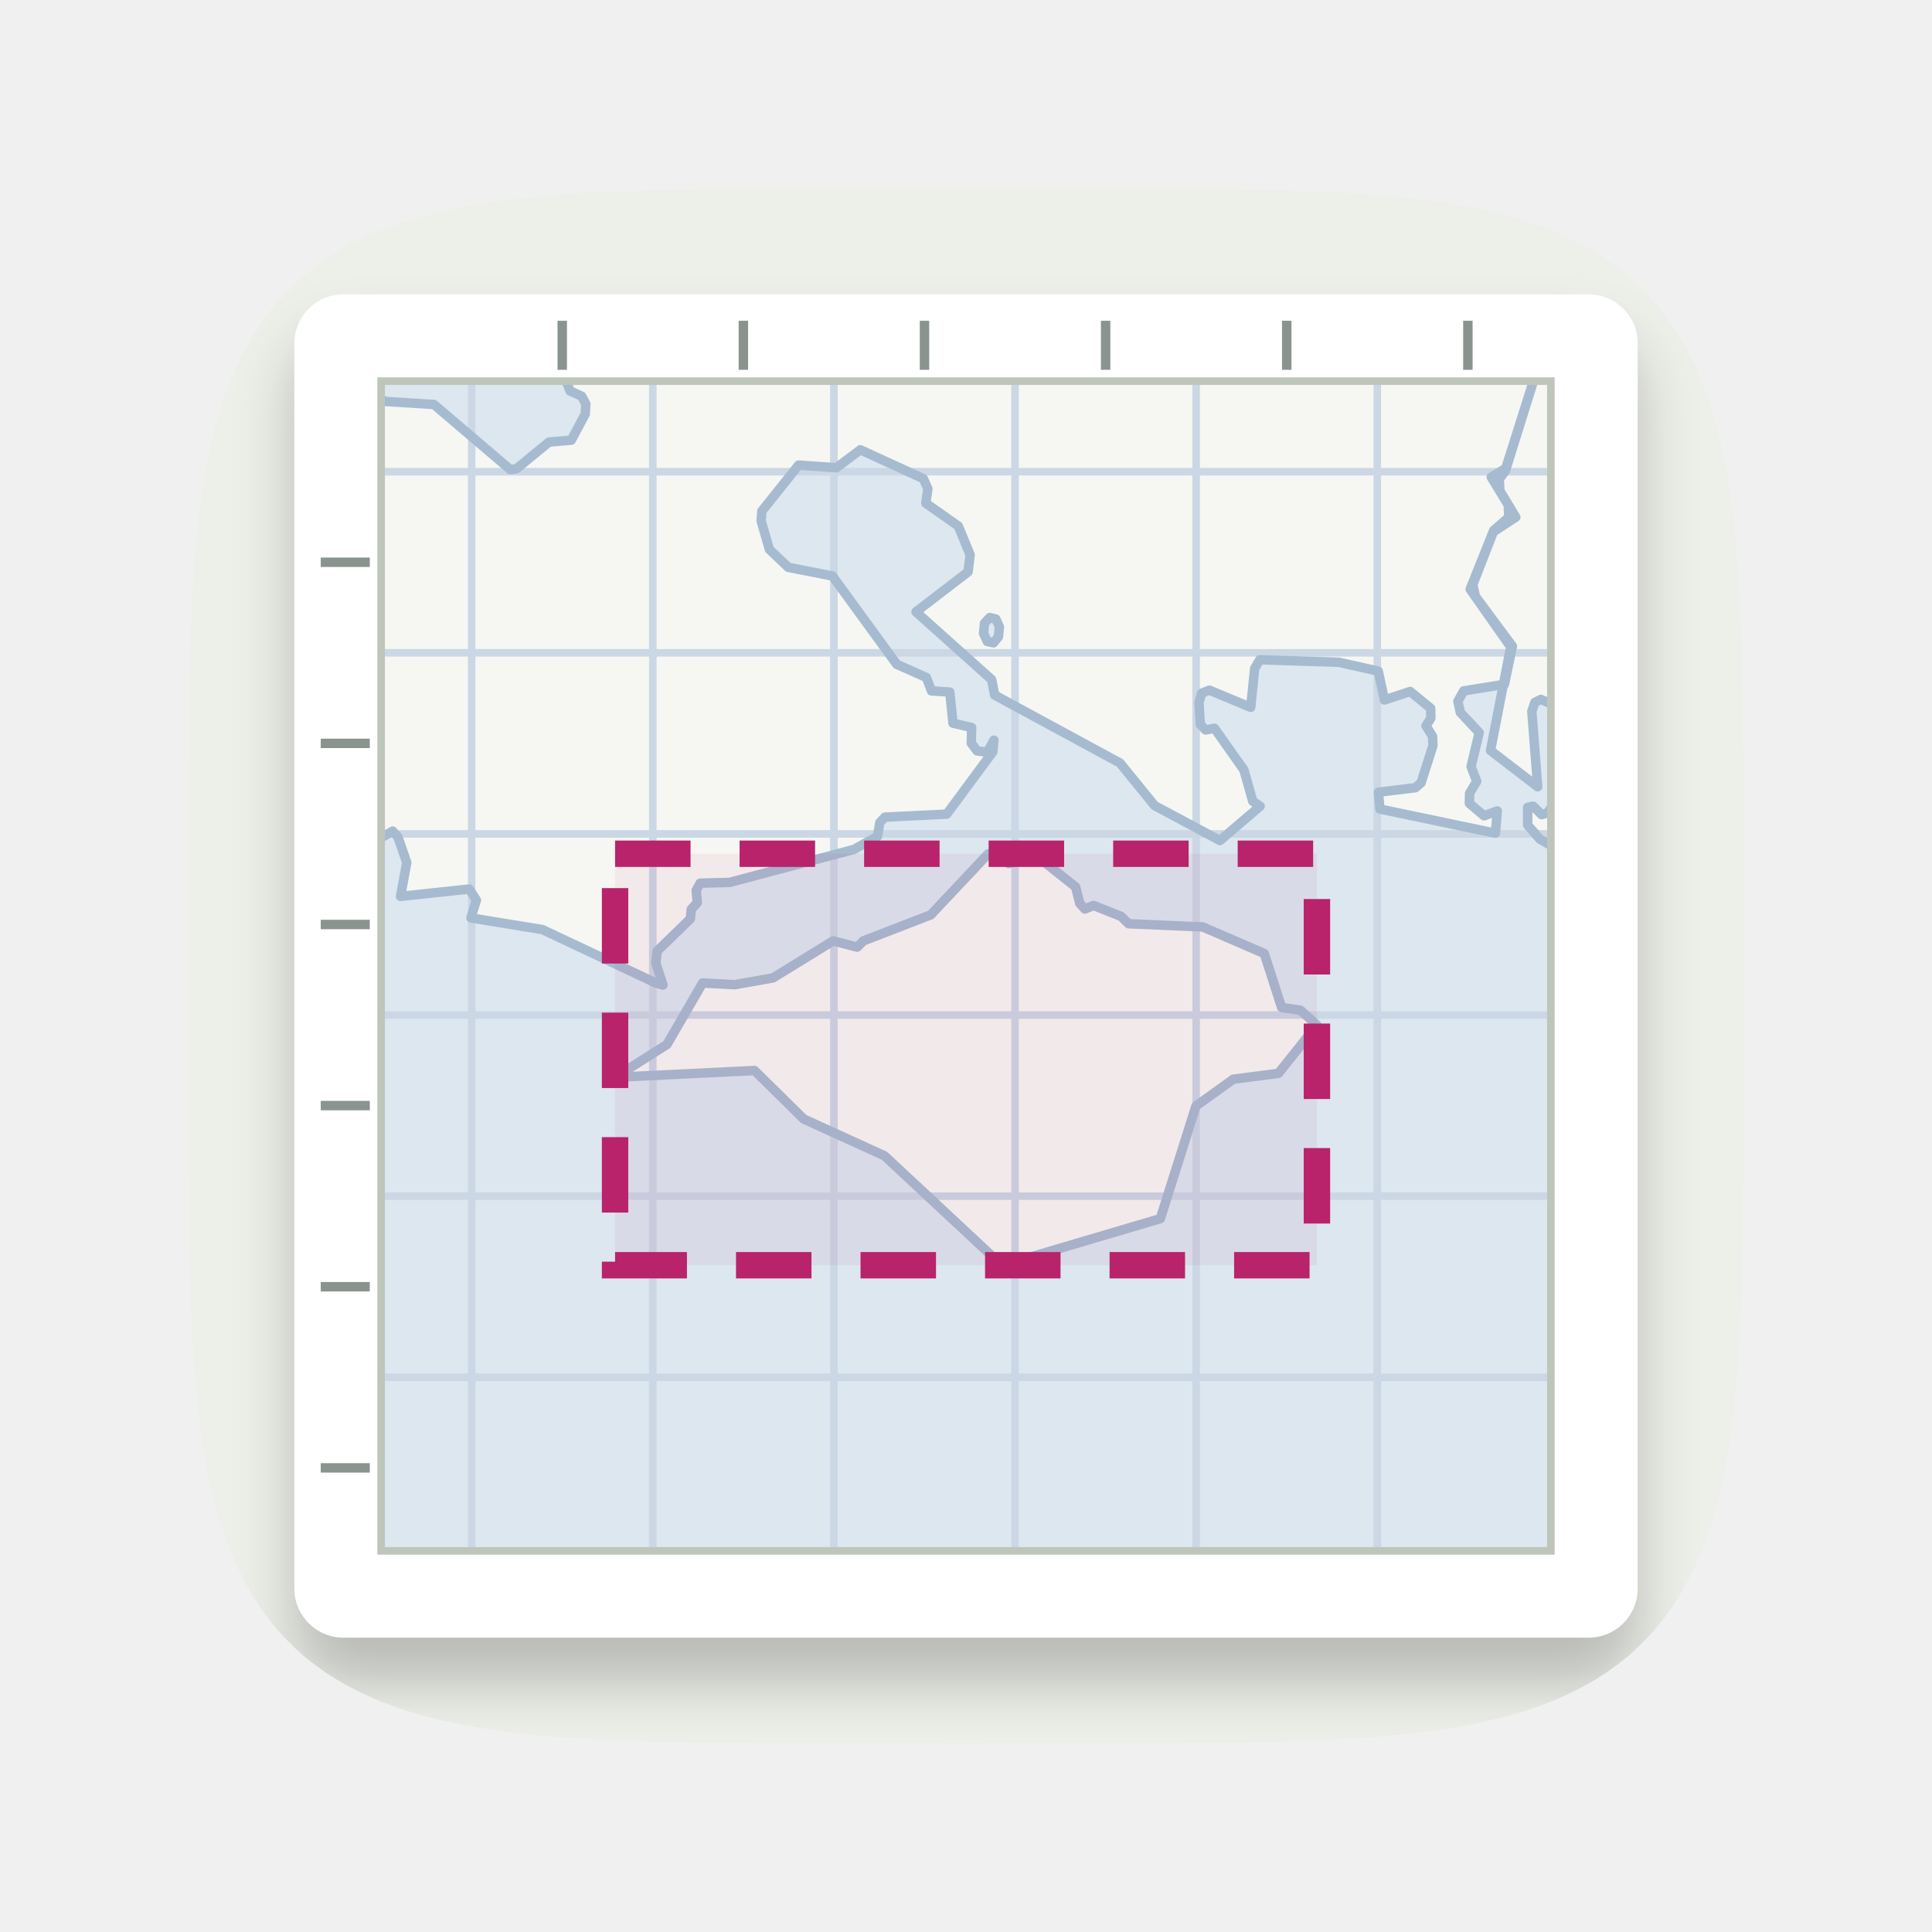
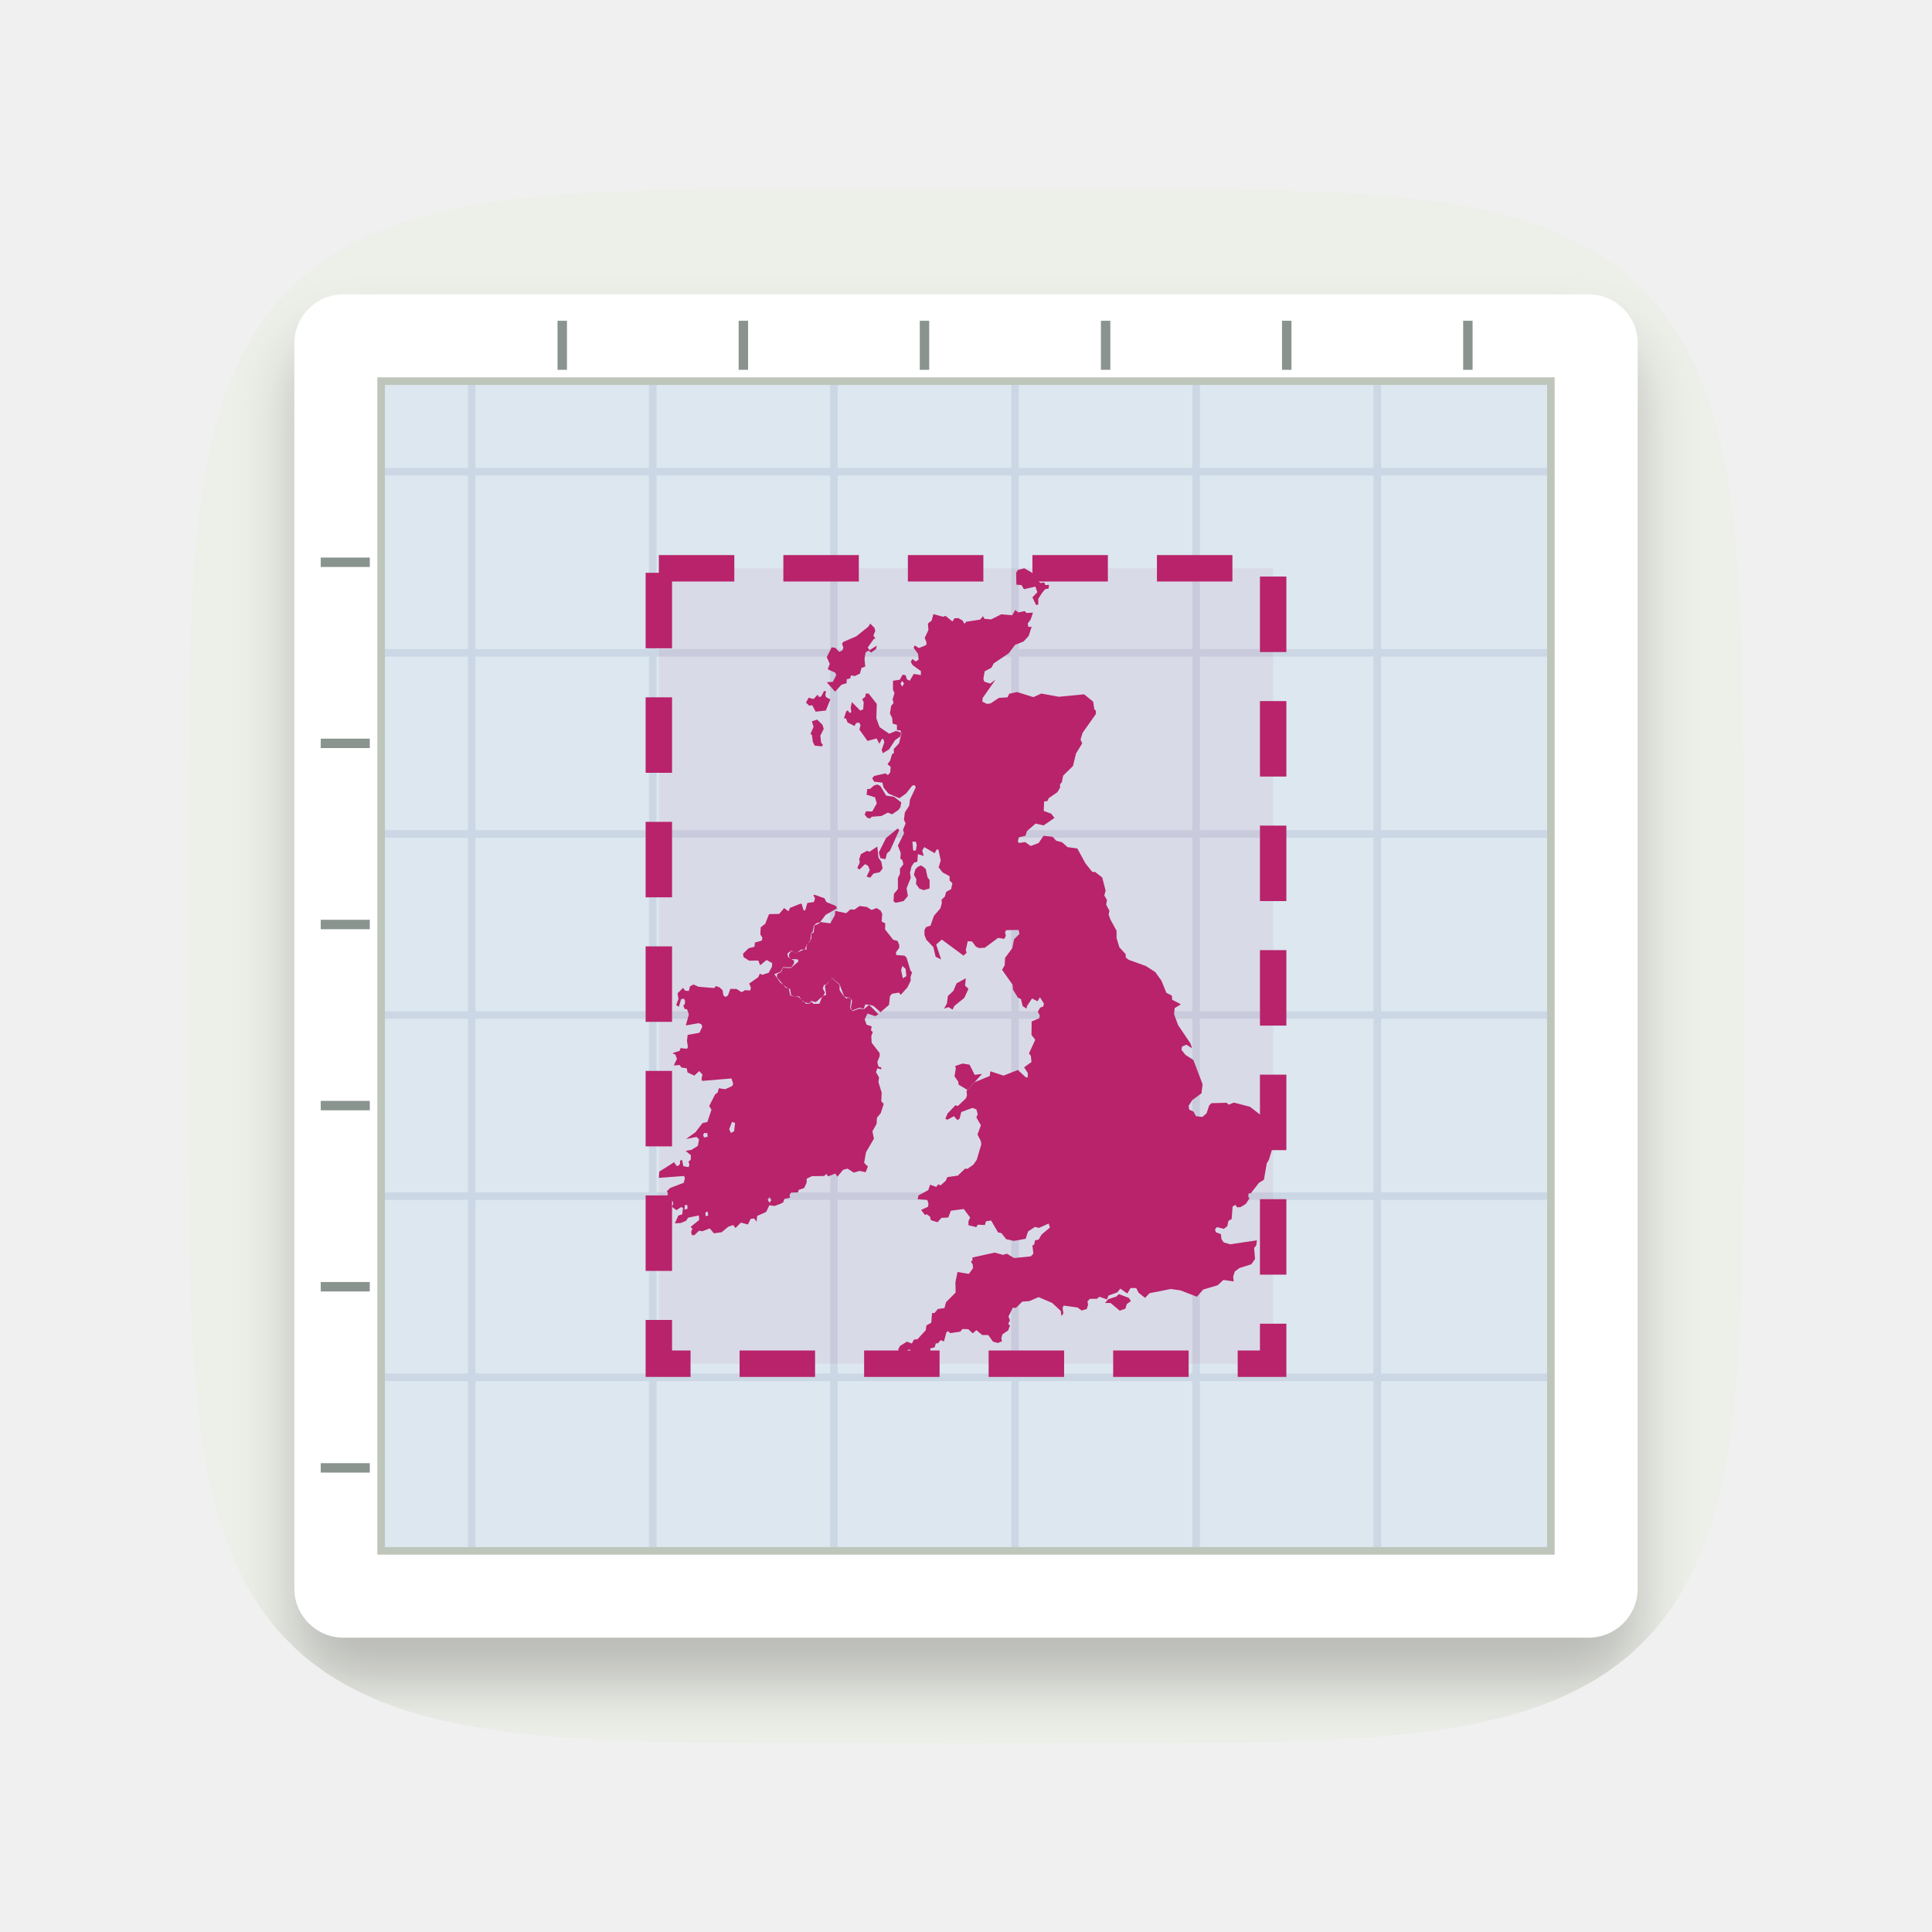
<svg xmlns="http://www.w3.org/2000/svg" xmlns:xlink="http://www.w3.org/1999/xlink" viewBox="0 0 1024 1024" width="1024" height="1024">
  <defs>
    <path id="squircle" d="M 924.0 512.0 L 923.9 619.7 L 923.6 654.0 L 923.1 679.0 L 922.4 699.2 L 921.5 716.5 L 920.4 731.8 L 919.1 745.5 L 917.5 758.1 L 915.8 769.6 L 913.9 780.2 L 911.7 790.2 L 909.4 799.5 L 906.8 808.2 L 904.0 816.5 L 901.0 824.2 L 897.7 831.6 L 894.2 838.5 L 890.5 845.1 L 886.6 851.3 L 882.3 857.2 L 877.9 862.8 L 873.1 868.1 L 868.1 873.1 L 862.8 877.9 L 857.2 882.3 L 851.3 886.6 L 845.1 890.5 L 838.5 894.2 L 831.6 897.7 L 824.2 901.0 L 816.5 904.0 L 808.2 906.8 L 799.5 909.4 L 790.2 911.7 L 780.2 913.9 L 769.6 915.8 L 758.1 917.5 L 745.5 919.1 L 731.8 920.4 L 716.5 921.5 L 699.2 922.4 L 679.0 923.1 L 654.0 923.6 L 619.7 923.9 L 512.0 924.0 L 404.3 923.9 L 370.0 923.6 L 345.0 923.1 L 324.8 922.4 L 307.5 921.5 L 292.2 920.4 L 278.5 919.1 L 265.9 917.5 L 254.4 915.8 L 243.8 913.9 L 233.8 911.7 L 224.5 909.4 L 215.8 906.8 L 207.5 904.0 L 199.8 901.0 L 192.4 897.7 L 185.5 894.2 L 178.9 890.5 L 172.7 886.6 L 166.8 882.3 L 161.2 877.9 L 155.9 873.1 L 150.9 868.1 L 146.1 862.8 L 141.7 857.2 L 137.4 851.3 L 133.5 845.1 L 129.8 838.5 L 126.3 831.6 L 123.0 824.2 L 120.0 816.5 L 117.2 808.2 L 114.6 799.5 L 112.3 790.2 L 110.1 780.2 L 108.2 769.6 L 106.5 758.1 L 104.9 745.5 L 103.6 731.8 L 102.5 716.5 L 101.6 699.2 L 100.9 679.0 L 100.4 654.0 L 100.1 619.7 L 100.0 512.0 L 100.1 404.3 L 100.4 370.0 L 100.9 345.0 L 101.6 324.8 L 102.5 307.5 L 103.6 292.2 L 104.9 278.5 L 106.5 265.9 L 108.2 254.4 L 110.1 243.8 L 112.3 233.8 L 114.6 224.5 L 117.2 215.8 L 120.0 207.5 L 123.0 199.8 L 126.3 192.4 L 129.8 185.5 L 133.5 178.9 L 137.4 172.7 L 141.7 166.8 L 146.1 161.2 L 150.9 155.9 L 155.9 150.9 L 161.2 146.1 L 166.8 141.7 L 172.7 137.4 L 178.9 133.5 L 185.5 129.8 L 192.4 126.3 L 199.8 123.0 L 207.5 120.0 L 215.8 117.2 L 224.5 114.6 L 233.8 112.3 L 243.8 110.1 L 254.4 108.2 L 265.9 106.5 L 278.5 104.9 L 292.2 103.6 L 307.5 102.5 L 324.8 101.6 L 345.0 100.9 L 370.0 100.4 L 404.3 100.1 L 512.0 100.0 L 619.7 100.1 L 654.0 100.4 L 679.0 100.9 L 699.2 101.6 L 716.5 102.5 L 731.8 103.6 L 745.5 104.9 L 758.1 106.5 L 769.6 108.2 L 780.2 110.1 L 790.2 112.3 L 799.5 114.6 L 808.2 117.2 L 816.5 120.0 L 824.2 123.0 L 831.6 126.3 L 838.5 129.8 L 845.1 133.5 L 851.3 137.4 L 857.2 141.7 L 862.8 146.1 L 868.1 150.9 L 873.1 155.9 L 877.9 161.2 L 882.3 166.8 L 886.6 172.7 L 890.5 178.9 L 894.2 185.5 L 897.7 192.4 L 901.0 199.8 L 904.0 207.5 L 906.8 215.8 L 909.4 224.5 L 911.7 233.8 L 913.9 243.8 L 915.8 254.4 L 917.5 265.9 L 919.1 278.5 L 920.4 292.2 L 921.5 307.5 L 922.4 324.8 L 923.1 345.0 L 923.6 370.0 L 923.9 404.3 Z" />
    <clipPath id="tile">
      <use xlink:href="#squircle" />
    </clipPath>
    <filter id="soft" x="-20%" y="-20%" width="140%" height="140%">
      <feGaussianBlur stdDeviation="16" />
    </filter>
    <clipPath id="map">
      <rect x="202" y="202" width="620" height="620" />
    </clipPath>
  </defs>
  <g clip-path="url(#tile)">
    <rect width="1024" height="1024" fill="#EDEFE9" />
    <rect x="156" y="180" width="712" height="712" rx="26" fill="#000" opacity="0.22" filter="url(#soft)" />
    <rect x="156" y="156" width="712" height="712" rx="26" fill="#FFFFFF" />
    <path d="M298 170V196M394 170V196M490 170V196M586 170V196M682 170V196M778 170V196M170 298H196M170 394H196M170 490H196M170 586H196M170 682H196M170 778H196" stroke="#8A948E" stroke-width="5" fill="none" />
    <g clip-path="url(#map)">
      <rect x="202" y="202" width="620" height="620" fill="#DCE7F0" />
-       <path d="M-664.8 397.6L-642.4 368.8L-611.1 357.9L-570.4 359.8L-556.9 343.3L-542.7 354.6L-518.0 339.3L-490.7 342.1L-487.8 339.4L-486.7 334.3L-448.2 316.3L-416.4 321.4L-412.8 314.5L-412.8 309.5L-421.8 292.7L-409.2 272.4L-409.7 267.3L-416.1 255.5L-404.1 244.9L-406.9 214.8L-401.5 209.2L-393.7 212.6L-386.2 203.1L-374.7 210.1L-371.2 209.8L-365.7 202.9L-366.6 188.5L-351.4 197.0L-334.1 194.9L-325.4 218.8L-301.8 243.8L-299.1 243.2L-293.0 235.2L-294.2 224.4L-280.5 220.5L-269.8 232.1L-226.3 214.2L-223.9 207.4L-226.5 200.7L-229.8 198.3L-243.7 198.4L-246.9 182.3L-212.3 142.9L-212.1 136.5L-224.3 109.7L-206.9 97.3L-166.3 109.6L-146.5 107.1L-111.3 145.1L-95.9 186.9L-58.4 212.7L-58.4 231.9L-45.7 249.5L-21.3 243.3L1.6 219.6L31.4 215.5L38.6 205.3L59.0 199.5L61.4 213.5L85.0 231.8L118.3 280.3L121.6 280.1L141.9 265.6L164.4 270.7L160.1 297.1L137.3 314.2L134.2 340.2L136.2 344.5L150.0 352.0L166.9 343.4L170.6 366.1L178.8 374.0L169.9 381.2L164.3 402.3L164.3 407.3L169.2 419.9L147.7 415.3L138.5 404.8L126.2 408.9L119.2 456.9L104.8 439.1L89.4 445.6L84.9 435.3L76.4 438.0L73.0 423.1L70.5 419.9L58.2 427.5L30.4 426.6L21.2 437.5L18.2 486.9L8.1 495.8L-1.0 497.7L-3.1 512.9L-10.7 512.4L-13.4 515.1L-13.2 524.6L-9.9 528.1L9.1 520.6L14.6 528.2L10.4 528.1L7.6 532.4L11.0 546.6L13.8 549.2L19.7 548.8L21.3 557.0L24.4 558.7L28.1 556.7L32.3 563.5L35.4 563.5L43.5 555.3L44.8 562.3L48.9 563.9L59.0 553.8L64.1 551.6L70.2 560.6L65.9 587.8L68.4 591.2L82.8 594.9L59.9 622.8L61.0 632.0L68.3 634.3L63.0 649.1L9.0 655.4L-11.7 669.5L-19.6 650.0L-54.6 643.8L-68.7 629.3L-77.3 633.1L-86.4 625.3L-107.2 625.8L-115.2 617.2L-148.7 624.1L-256.3 601.2L-276.7 602.0L-288.7 611.5L-295.4 623.7L-294.3 629.7L-290.3 631.8L-291.9 636.1L-291.2 641.1L-283.8 647.0L-296.9 642.7L-309.2 660.7L-308.4 666.8L-302.9 675.7L-276.3 678.1L-273.4 707.7L-301.2 741.6L-297.0 691.2L-298.3 685.3L-355.1 628.9L-431.2 570.2L-544.3 508.4L-628.8 490.8L-655.1 508.3L-658.9 496.7L-648.5 472.9L-647.7 467.8L-659.8 452.1L-615.9 424.3L-613.2 416.8L-617.5 409.4L-664.8 397.6ZM-22.0 538.0L-18.0 539.5L-13.5 532.9L-13.0 527.9L-15.5 523.1L-19.9 522.6L-22.8 525.6L-22.0 538.0ZM56.0 544.8L36.6 537.7L53.0 535.0L59.4 538.2L56.0 544.8ZM59.1 199.5L62.1 204.5L65.5 205.7L79.9 190.6L109.5 188.3L118.4 180.8L118.9 192.4L123.7 196.4L133.6 182.6L146.3 177.2L161.2 202.5L171.9 197.7L204.4 212.8L230.0 214.4L270.5 248.9L273.8 248.4L291.0 234.3L302.8 233.3L310.2 219.4L310.5 214.1L308.3 210.0L302.1 207.2L295.4 189.0L316.2 177.3L317.7 172.5L316.9 164.1L313.9 159.7L292.9 150.6L291.1 141.8L296.0 100.6L289.4 83.1L295.4 56.7L292.4 52.4L270.9 43.2L276.6 9.7L264.1 -15.1L265.8 -25.0L264.8 -30.0L248.4 -44.1L251.5 -56.1L291.5 -59.8L310.9 -99.5L332.3 -102.8L355.3 -91.2L361.5 -94.3L364.1 -102.7L362.4 -107.3L359.1 -108.7L357.6 -131.9L370.5 -138.0L373.7 -146.6L364.1 -171.7L368.5 -197.0L389.5 -186.8L432.0 -193.8L434.5 -197.0L434.9 -202.2L428.6 -215.7L440.2 -218.4L452.4 -236.1L497.0 -229.6L567.4 -235.2L620.7 -218.6L648.4 -218.3L663.2 -222.1L665.2 -226.4L665.5 -237.6L686.2 -248.6L713.2 -219.6L758.4 -224.7L762.5 -222.0L803.6 -228.3L836.1 -213.3L865.9 -213.3L910.2 -189.7L919.6 -174.6L933.0 -163.8L942.4 -130.9L943.7 -103.3L932.0 -74.2L910.0 -87.0L891.6 -84.0L886.8 -86.9L859.5 -52.7L860.3 -46.3L874.4 -18.3L869.8 10.2L870.7 16.5L874.5 18.7L893.9 14.5L914.7 53.9L932.0 60.3L929.3 70.5L925.9 71.6L924.0 75.7L926.3 89.6L907.0 97.6L894.4 115.6L863.2 112.6L860.7 116.2L854.7 136.9L824.0 163.1L825.5 184.8L814.9 195.2L797.9 249.5L794.6 254.0L795.0 260.2L803.4 274.1L791.5 281.9L780.6 309.9L782.0 316.1L801.6 342.5L797.4 362.7L775.8 366.2L772.7 371.7L774.0 377.6L784.0 388.3L779.7 406.3L782.7 414.1L778.9 420.5L778.8 425.8L786.6 432.4L793.6 429.8L792.6 441.6L731.4 428.8L730.6 419.9L750.2 417.5L753.2 414.9L759.5 395.2L759.3 390.3L755.8 384.7L758.4 380.6L758.3 375.4L747.4 366.5L733.8 371.0L730.5 355.7L709.5 351.0L667.7 349.7L665.0 354.3L662.9 374.9L641.0 365.8L636.9 367.4L635.5 372.3L636.2 384.0L639.0 386.9L643.7 386.0L659.3 408.1L664.0 424.7L667.9 427.3L646.6 445.5L612.0 427.0L593.6 404.4L527.2 368.4L525.6 360.2L485.5 324.3L513.1 303.1L514.2 294.1L507.9 278.8L490.7 266.7L491.8 259.1L489.4 253.7L456.0 238.4L443.3 247.9L423.3 246.5L403.8 270.9L403.4 276.0L407.8 291.2L417.8 300.7L441.2 305.3L475.3 352.1L491.0 359.1L493.7 366.2L503.4 366.8L505.1 383.3L515.0 385.6L514.8 393.9L517.9 398.0L523.3 398.7L526.8 392.3L526.2 398.5L501.8 431.5L469.0 433.1L466.3 436.0L465.1 443.3L452.6 450.2L386.7 467.7L371.1 468.1L369.0 472.0L369.6 478.4L366.4 481.9L365.9 487.0L348.3 504.1L347.6 510.5L351.4 522.1L347.6 521.0L287.5 492.7L249.6 486.5L252.5 477.1L248.7 471.2L212.3 475.1L215.6 457.2L210.9 443.6L208.1 440.5L182.5 455.4L163.5 405.5L169.6 380.9L173.7 374.4L170.3 366.5L167.4 348.5L163.2 345.6L150.5 352.4L133.5 343.2L137.1 313.1L159.5 297.1L163.2 278.0L162.4 272.1L141.5 266.0L119.0 282.0L85.0 231.9L60.0 212.6L59.1 199.5ZM521.3 335.7L523.3 340.0L526.6 340.7L529.2 337.5L529.7 332.2L527.8 328.1L524.6 327.3L521.8 330.3L521.3 335.7ZM779.2 312.3L791.7 281.1L799.7 274.2L799.4 267.7L790.4 252.9L798.1 248.2L815.1 194.5L824.6 184.2L822.9 162.9L854.2 137.2L861.9 111.9L893.4 115.4L906.6 97.7L926.3 89.6L966.8 106.4L1015.8 86.7L1035.7 96.9L1053.1 89.4L1078.2 94.0L1081.6 90.7L1083.8 81.5L1105.5 87.1L1115.0 80.4L1166.7 68.4L1187.2 55.4L1253.3 45.8L1283.2 30.9L1285.5 24.0L1312.9 19.3L1316.5 11.2L1342.0 -1.8L1373.5 7.2L1371.6 20.5L1374.9 26.2L1489.1 28.9L1490.3 53.3L1501.4 62.1L1449.0 80.0L1446.1 83.1L1445.6 88.5L1449.4 100.3L1459.8 103.8L1463.6 121.8L1479.2 123.1L1468.4 133.3L1468.2 147.2L1454.9 158.1L1457.5 185.0L1451.6 210.6L1425.0 212.4L1415.2 198.6L1389.6 213.3L1387.6 220.2L1394.3 248.8L1382.7 255.9L1372.0 316.8L1348.2 323.5L1347.2 315.2L1342.5 312.8L1337.6 317.3L1334.0 337.3L1307.3 327.1L1295.9 339.5L1295.2 347.3L1313.6 383.9L1294.3 381.9L1290.3 387.1L1268.6 385.1L1155.3 411.7L1078.5 415.1L963.7 440.9L930.9 459.3L900.7 503.5L874.9 478.8L816.1 444.7L809.7 437.3L809.7 427.9L812.6 427.3L817.1 431.8L820.2 430.9L834.8 409.4L835.4 403.0L826.4 394.4L824.4 374.0L816.7 370.7L813.5 372.3L811.9 377.0L815.0 417.0L790.0 397.8L800.7 342.9L779.2 312.3ZM923.6 468.0L926.4 459.3L925.4 454.1L920.2 447.8L915.1 450.1L913.6 454.7L914.5 459.6L919.4 468.1L923.6 468.0ZM326.0 571.0L353.5 553.6L372.4 521.0L389.5 521.9L409.7 518.3L441.6 498.7L454.3 502.0L457.6 498.7L493.3 484.9L523.8 452.5L534.7 457.7L549.5 453.7L570.1 470.1L572.3 478.8L575.0 481.8L579.6 479.9L594.2 485.7L598.2 489.6L637.5 491.3L670.1 505.4L679.3 534.0L689.2 535.4L698.0 543.3L677.6 568.9L653.7 572.0L633.9 586.2L615.0 645.9L531.1 670.7L468.8 612.6L426.0 593.1L399.9 567.4L326.0 571.0Z" fill="#F6F7F3" fill-rule="evenodd" />
      <path d="M250 202V822M346 202V822M442 202V822M538 202V822M634 202V822M730 202V822M202 250H822M202 346H822M202 442H822M202 538H822M202 634H822M202 730H822" stroke="#CBD7E4" stroke-width="4" fill="none" />
-       <path d="M-664.8 397.6L-642.4 368.8L-611.1 357.9L-570.4 359.8L-556.9 343.3L-542.7 354.6L-518.0 339.3L-490.7 342.1L-487.8 339.4L-486.7 334.3L-448.2 316.3L-416.4 321.4L-412.8 314.5L-412.8 309.5L-421.8 292.7L-409.2 272.4L-409.7 267.3L-416.1 255.5L-404.1 244.9L-406.9 214.8L-401.5 209.2L-393.7 212.6L-386.2 203.1L-374.7 210.1L-371.2 209.8L-365.7 202.9L-366.6 188.5L-351.4 197.0L-334.1 194.9L-325.4 218.8L-301.8 243.8L-299.1 243.2L-293.0 235.2L-294.2 224.4L-280.5 220.5L-269.8 232.1L-226.3 214.2L-223.9 207.4L-226.5 200.7L-229.8 198.3L-243.7 198.4L-246.9 182.3L-212.3 142.9L-212.1 136.5L-224.3 109.7L-206.9 97.3L-166.3 109.6L-146.5 107.1L-111.3 145.1L-95.9 186.9L-58.4 212.7L-58.4 231.9L-45.7 249.5L-21.3 243.3L1.6 219.6L31.4 215.5L38.6 205.3L59.0 199.5L61.4 213.5L85.0 231.8L118.3 280.3L121.6 280.1L141.9 265.6L164.4 270.7L160.1 297.1L137.3 314.2L134.2 340.2L136.2 344.5L150.0 352.0L166.9 343.4L170.6 366.1L178.8 374.0L169.9 381.2L164.3 402.3L164.3 407.3L169.2 419.9L147.7 415.3L138.5 404.8L126.2 408.9L119.2 456.9L104.8 439.1L89.4 445.6L84.9 435.3L76.4 438.0L73.0 423.1L70.5 419.9L58.2 427.5L30.4 426.6L21.2 437.5L18.2 486.9L8.1 495.8L-1.0 497.7L-3.1 512.9L-10.7 512.4L-13.4 515.1L-13.2 524.6L-9.9 528.1L9.1 520.6L14.6 528.2L10.4 528.1L7.6 532.4L11.0 546.6L13.8 549.2L19.7 548.8L21.3 557.0L24.4 558.7L28.1 556.7L32.3 563.5L35.4 563.5L43.5 555.3L44.8 562.3L48.9 563.9L59.0 553.8L64.1 551.6L70.2 560.6L65.9 587.8L68.4 591.2L82.8 594.9L59.9 622.8L61.0 632.0L68.3 634.3L63.0 649.1L9.0 655.4L-11.7 669.5L-19.6 650.0L-54.6 643.8L-68.7 629.3L-77.3 633.1L-86.4 625.3L-107.2 625.8L-115.2 617.2L-148.7 624.1L-256.3 601.2L-276.7 602.0L-288.7 611.5L-295.4 623.7L-294.3 629.7L-290.3 631.8L-291.9 636.1L-291.2 641.1L-283.8 647.0L-296.9 642.7L-309.2 660.7L-308.4 666.8L-302.9 675.7L-276.3 678.1L-273.4 707.7L-301.2 741.6L-297.0 691.2L-298.3 685.3L-355.1 628.9L-431.2 570.2L-544.3 508.4L-628.8 490.8L-655.1 508.3L-658.9 496.7L-648.5 472.9L-647.7 467.8L-659.8 452.1L-615.9 424.3L-613.2 416.8L-617.5 409.4L-664.8 397.6ZM-22.0 538.0L-18.0 539.5L-13.5 532.9L-13.0 527.9L-15.5 523.1L-19.9 522.6L-22.8 525.6L-22.0 538.0ZM56.0 544.8L36.6 537.7L53.0 535.0L59.4 538.2L56.0 544.8ZM59.1 199.5L62.1 204.5L65.5 205.7L79.9 190.6L109.5 188.3L118.4 180.8L118.9 192.4L123.7 196.4L133.6 182.6L146.3 177.2L161.2 202.5L171.9 197.7L204.4 212.8L230.0 214.4L270.5 248.9L273.8 248.4L291.0 234.3L302.8 233.3L310.2 219.4L310.5 214.1L308.3 210.0L302.1 207.2L295.4 189.0L316.2 177.3L317.7 172.5L316.9 164.1L313.9 159.7L292.9 150.6L291.1 141.8L296.0 100.6L289.4 83.1L295.4 56.7L292.4 52.4L270.9 43.2L276.6 9.7L264.1 -15.1L265.8 -25.0L264.8 -30.0L248.4 -44.1L251.5 -56.1L291.5 -59.8L310.9 -99.5L332.3 -102.8L355.3 -91.2L361.5 -94.3L364.1 -102.7L362.4 -107.3L359.1 -108.7L357.6 -131.9L370.5 -138.0L373.7 -146.6L364.1 -171.7L368.5 -197.0L389.5 -186.8L432.0 -193.8L434.5 -197.0L434.9 -202.2L428.6 -215.7L440.2 -218.4L452.4 -236.1L497.0 -229.6L567.4 -235.2L620.7 -218.6L648.4 -218.3L663.2 -222.1L665.2 -226.4L665.5 -237.6L686.2 -248.6L713.2 -219.6L758.4 -224.7L762.5 -222.0L803.6 -228.3L836.1 -213.3L865.9 -213.3L910.2 -189.7L919.6 -174.6L933.0 -163.8L942.4 -130.9L943.7 -103.3L932.0 -74.2L910.0 -87.0L891.6 -84.0L886.8 -86.9L859.5 -52.7L860.3 -46.3L874.4 -18.3L869.8 10.2L870.7 16.5L874.5 18.7L893.9 14.5L914.7 53.9L932.0 60.3L929.3 70.5L925.9 71.6L924.0 75.7L926.3 89.6L907.0 97.6L894.4 115.6L863.2 112.6L860.7 116.2L854.7 136.9L824.0 163.1L825.5 184.8L814.9 195.2L797.9 249.5L794.6 254.0L795.0 260.2L803.4 274.1L791.5 281.9L780.6 309.9L782.0 316.1L801.6 342.5L797.4 362.7L775.8 366.2L772.7 371.7L774.0 377.6L784.0 388.3L779.7 406.3L782.7 414.1L778.9 420.5L778.8 425.8L786.6 432.4L793.6 429.8L792.6 441.6L731.4 428.8L730.6 419.9L750.2 417.5L753.2 414.9L759.5 395.2L759.3 390.3L755.8 384.7L758.4 380.6L758.3 375.4L747.4 366.5L733.8 371.0L730.5 355.7L709.5 351.0L667.7 349.7L665.0 354.3L662.9 374.9L641.0 365.8L636.9 367.4L635.5 372.3L636.2 384.0L639.0 386.9L643.7 386.0L659.3 408.1L664.0 424.7L667.9 427.3L646.6 445.5L612.0 427.0L593.6 404.4L527.2 368.4L525.6 360.2L485.5 324.3L513.1 303.1L514.2 294.1L507.9 278.8L490.7 266.7L491.8 259.1L489.4 253.7L456.0 238.4L443.3 247.9L423.3 246.5L403.8 270.9L403.4 276.0L407.8 291.2L417.8 300.7L441.2 305.3L475.3 352.1L491.0 359.1L493.7 366.2L503.4 366.8L505.1 383.3L515.0 385.6L514.8 393.9L517.9 398.0L523.3 398.7L526.8 392.3L526.2 398.5L501.8 431.5L469.0 433.1L466.3 436.0L465.1 443.3L452.6 450.2L386.7 467.7L371.1 468.1L369.0 472.0L369.6 478.4L366.4 481.9L365.9 487.0L348.3 504.1L347.6 510.5L351.4 522.1L347.6 521.0L287.5 492.7L249.6 486.5L252.5 477.1L248.7 471.2L212.3 475.1L215.6 457.2L210.9 443.6L208.1 440.5L182.5 455.4L163.5 405.5L169.6 380.9L173.7 374.4L170.3 366.5L167.4 348.5L163.2 345.6L150.5 352.4L133.5 343.2L137.1 313.1L159.5 297.1L163.2 278.0L162.4 272.1L141.5 266.0L119.0 282.0L85.0 231.9L60.0 212.6L59.1 199.5ZM521.3 335.7L523.3 340.0L526.6 340.7L529.2 337.5L529.7 332.2L527.8 328.1L524.6 327.3L521.8 330.3L521.3 335.7ZM779.2 312.3L791.7 281.1L799.7 274.2L799.4 267.7L790.4 252.9L798.1 248.2L815.1 194.5L824.6 184.2L822.9 162.9L854.2 137.2L861.9 111.9L893.4 115.4L906.6 97.7L926.3 89.6L966.8 106.4L1015.8 86.7L1035.7 96.9L1053.1 89.4L1078.2 94.0L1081.6 90.7L1083.8 81.5L1105.5 87.1L1115.0 80.4L1166.7 68.4L1187.2 55.4L1253.3 45.8L1283.2 30.9L1285.5 24.0L1312.9 19.3L1316.5 11.2L1342.0 -1.8L1373.5 7.2L1371.6 20.5L1374.9 26.2L1489.1 28.9L1490.3 53.3L1501.4 62.1L1449.0 80.0L1446.1 83.1L1445.6 88.5L1449.4 100.3L1459.8 103.8L1463.6 121.8L1479.2 123.1L1468.4 133.3L1468.2 147.2L1454.9 158.1L1457.5 185.0L1451.6 210.6L1425.0 212.4L1415.2 198.6L1389.6 213.3L1387.6 220.2L1394.3 248.8L1382.7 255.9L1372.0 316.8L1348.2 323.5L1347.2 315.2L1342.5 312.8L1337.6 317.3L1334.0 337.3L1307.3 327.1L1295.9 339.5L1295.2 347.3L1313.6 383.9L1294.3 381.9L1290.3 387.1L1268.6 385.1L1155.3 411.7L1078.5 415.1L963.7 440.9L930.9 459.3L900.7 503.5L874.9 478.8L816.1 444.7L809.7 437.3L809.7 427.9L812.6 427.3L817.1 431.8L820.2 430.9L834.8 409.4L835.4 403.0L826.4 394.4L824.4 374.0L816.7 370.7L813.5 372.3L811.9 377.0L815.0 417.0L790.0 397.8L800.7 342.9L779.2 312.3ZM923.6 468.0L926.4 459.3L925.4 454.1L920.2 447.8L915.1 450.1L913.6 454.7L914.5 459.6L919.4 468.1L923.6 468.0ZM326.0 571.0L353.5 553.6L372.4 521.0L389.5 521.9L409.7 518.3L441.6 498.7L454.3 502.0L457.6 498.7L493.3 484.9L523.8 452.5L534.7 457.7L549.5 453.7L570.1 470.1L572.3 478.8L575.0 481.8L579.6 479.9L594.2 485.7L598.2 489.6L637.5 491.3L670.1 505.4L679.3 534.0L689.2 535.4L698.0 543.3L677.6 568.9L653.7 572.0L633.9 586.2L615.0 645.9L531.1 670.7L468.8 612.6L426.0 593.1L399.9 567.4L326.0 571.0Z" fill="none" stroke="#A6BBD0" stroke-width="5" stroke-linejoin="round" />
-       <rect x="326.0" y="452.5" width="372.0" height="218.1" fill="rgba(184,35,107,0.07)" stroke="#B8236B" stroke-width="14" stroke-dasharray="40 26" />
+       <path d="M462.3 412.5L463.3 411.3L469.3 409.9L470.6 410.8L471.8 409.5L472.1 406.5L470.4 405.0L471.8 403.1L472.8 399.7L473.8 399.1L473.7 397.0L476.5 394.0L477.8 388.6L477.2 387.1L475.4 387.0L475.4 384.2L473.1 383.5L472.9 380.6L471.7 378.2L472.3 374.2L473.6 372.6L473.1 370.7L474.1 367.3L473.3 365.6L473.3 360.8L476.9 360.3L478.4 357.6L480.0 357.9L480.7 360.1L482.2 360.8L484.3 357.2L488.1 357.8L488.1 355.7L483.8 352.6L482.7 350.8L483.6 349.3L485.4 350.6L486.9 349.6L486.6 346.6L484.2 343.3L484.9 342.1L487.0 343.5L490.9 341.9L491.1 340.6L490.1 338.1L492.1 333.9L491.8 330.5L493.8 328.9L494.7 325.5L499.9 326.9L501.1 326.4L504.8 329.4L505.9 327.7L507.9 327.6L510.2 328.9L511.1 330.6L512.2 329.5L519.5 328.4L521.0 326.6L521.8 328.0L525.3 328.3L530.7 325.6L536.5 326.1L538.1 323.3L539.7 324.6L543.1 323.9L544.1 324.9L547.5 324.7L546.3 328.3L544.7 330.5L545.1 332.3L546.8 332.2L545.2 337.1L542.5 340.0L538.0 341.8L534.6 346.3L526.7 351.6L525.5 353.9L521.9 355.8L521.2 359.8L521.7 361.3L524.8 362.3L527.6 360.3L520.8 370.0L520.7 371.9L523.1 373.1L525.1 372.8L529.4 369.9L534.0 369.6L534.9 367.7L539.1 366.8L547.7 369.5L551.9 367.6L561.2 369.3L574.6 368.0L579.4 371.9L580.0 375.9L580.9 376.8L580.8 378.5L573.8 388.4L572.7 392.0L573.6 394.0L570.3 399.4L568.7 406.0L563.5 411.1L562.8 414.6L561.8 415.7L561.9 417.4L560.4 419.9L555.9 423.0L555.1 424.6L553.4 424.8L553.2 429.8L557.2 431.3L558.9 433.5L553.1 437.5L548.9 436.5L544.3 440.5L543.5 443.0L540.0 443.8L539.4 446.1L540.2 446.8L543.3 446.3L546.3 448.4L550.5 446.8L553.1 443.0L557.9 443.5L559.8 445.6L562.9 446.4L565.8 449.0L571.0 449.7L575.3 457.6L578.9 462.1L580.5 462.2L584.2 465.1L586.0 472.0L585.3 474.6L586.7 477.0L586.3 479.5L588.0 482.7L587.6 484.7L588.5 487.3L591.8 493.3L591.8 497.2L593.3 502.1L596.6 505.7L596.7 507.5L598.2 508.7L607.3 512.0L612.3 515.2L615.6 519.8L618.2 526.2L621.1 527.7L621.3 529.9L625.9 532.3L622.6 534.3L622.3 537.6L624.4 543.3L631.0 553.1L631.8 555.6L628.8 553.7L626.5 554.7L626.2 556.4L628.3 559.1L632.5 561.8L637.4 574.7L636.8 579.5L631.9 583.1L630.0 586.1L630.3 588.1L632.6 589.2L633.9 591.6L637.3 592.0L639.5 590.1L640.9 585.9L642.1 584.7L650.1 584.5L651.3 585.5L654.0 584.4L662.5 586.6L670.1 592.5L673.0 596.1L674.3 600.6L674.1 604.2L674.8 607.3L672.5 614.8L671.4 616.6L669.9 625.3L667.3 626.9L663.0 632.4L661.8 632.6L661.6 634.1L662.2 635.2L660.3 638.1L657.5 639.8L655.7 639.9L654.8 638.6L653.3 639.5L652.8 646.1L651.1 647.1L650.5 649.9L648.7 651.3L645.0 650.4L644.0 651.5L644.4 653.1L647.1 654.1L647.4 656.8L648.6 658.5L652.0 659.5L666.2 657.4L665.8 660.2L664.7 661.4L665.2 667.3L663.2 670.1L656.9 672.1L654.5 673.9L653.6 676.6L653.9 679.2L648.4 678.4L645.4 681.2L637.7 683.5L634.4 687.3L625.6 683.9L620.5 683.2L609.3 685.4L606.9 687.9L603.5 685.2L602.2 682.7L599.2 682.7L597.5 685.6L593.8 683.0L592.2 685.0L587.6 686.6L586.7 688.7L582.7 687.3L581.4 688.4L577.7 688.4L576.4 689.7L576.7 691.6L576.0 693.8L573.3 694.6L571.1 693.0L563.8 692.0L563.2 693.1L563.6 696.2L562.6 697.5L562.2 694.8L557.7 690.6L550.5 687.5L545.6 689.6L541.8 689.9L538.5 693.2L536.8 693.1L534.5 697.8L535.3 699.8L534.4 701.6L535.3 702.7L534.3 705.2L531.3 707.2L530.7 709.5L531.1 710.9L528.9 711.8L526.3 711.1L523.8 707.6L520.6 707.6L517.5 705.0L515.6 706.7L513.2 704.5L510.1 704.4L509.0 705.8L503.6 706.6L502.5 705.5L501.6 706.2L500.3 711.0L498.6 710.3L497.1 712.0L496.0 712.0L495.4 714.1L493.1 714.7L493.1 719.4L492.2 720.8L490.7 721.0L489.9 722.8L488.4 722.2L486.5 717.2L483.5 716.6L482.1 715.2L481.0 715.6L479.6 718.6L476.9 719.4L475.9 718.0L476.4 716.7L476.1 715.2L477.0 713.4L480.7 711.1L483.3 712.1L484.4 710.0L486.3 709.8L490.7 705.0L491.0 702.5L493.6 701.1L494.0 695.9L495.2 696.0L497.1 693.8L500.6 693.3L501.4 690.2L506.5 685.1L506.4 679.6L507.5 674.2L513.5 675.2L515.7 672.2L515.6 670.3L514.6 668.6L515.4 668.0L515.4 666.5L527.2 663.9L531.6 665.1L533.7 664.5L537.5 666.8L546.3 665.9L547.7 664.5L547.2 660.1L548.1 659.7L548.6 657.4L550.5 657.0L552.1 654.3L556.5 650.6L555.8 648.5L550.7 650.8L548.5 650.3L544.9 652.7L543.6 656.6L537.3 657.7L533.3 656.8L530.8 653.6L529.0 653.2L525.3 646.9L522.6 647.3L522.0 649.3L518.2 649.1L517.5 650.4L513.3 649.4L513.3 647.2L514.2 645.3L510.8 640.8L504.0 641.7L502.6 645.3L499.0 645.5L496.9 647.8L493.4 646.7L492.9 644.8L491.2 643.6L490.3 644.0L488.2 641.3L491.9 639.6L492.1 638.0L491.5 636.0L486.4 635.6L486.8 633.6L492.0 630.8L493.0 627.9L496.2 629.1L497.3 627.7L498.5 628.3L501.3 625.8L502.1 623.9L507.7 623.1L511.5 619.4L512.8 619.5L515.9 617.3L517.7 614.7L520.1 606.6L519.9 604.9L518.1 601.3L519.9 596.4L517.5 592.3L518.2 590.5L517.5 588.0L515.4 587.2L509.5 589.4L508.6 592.9L507.5 593.7L505.6 591.6L502.1 593.5L501.1 592.9L502.2 590.2L506.4 585.8L507.7 586.2L512.0 582.1L512.5 580.6L512.3 578.2L516.3 573.7L524.6 570.3L524.9 567.8L531.9 570.1L539.5 567.1L543.8 571.1L544.7 571.0L544.8 568.8L542.8 565.7L546.7 562.9L546.4 559.7L545.4 558.3L548.7 551.1L546.7 548.5L546.8 541.4L550.8 539.7L551.1 538.3L550.1 536.2L551.3 534.1L553.0 533.4L553.3 531.9L551.2 528.6L549.9 530.7L547.0 529.2L544.3 533.3L544.1 534.6L542.1 533.3L541.1 529.5L539.5 528.8L536.9 524.5L536.7 521.9L531.1 514.0L532.5 511.6L532.7 507.7L536.5 502.6L537.5 497.8L540.3 495.0L539.9 492.9L533.3 493.0L532.7 494.1L533.1 496.0L532.3 497.6L529.0 497.1L522.0 502.3L519.0 502.5L517.3 501.8L515.2 499.0L512.9 498.9L511.9 503.5L512.3 505.0L510.7 506.5L499.2 498.0L496.2 500.6L498.8 508.5L495.9 507.1L494.7 502.0L491.0 498.1L490.0 495.6L490.0 492.9L490.8 491.4L493.2 490.6L495.0 485.4L498.4 481.5L499.2 478.7L499.0 476.9L500.8 475.2L501.5 472.7L504.1 471.3L504.8 468.1L503.3 466.7L503.3 464.4L499.6 462.4L497.5 459.7L498.6 456.1L497.4 450.3L496.5 450.2L495.4 452.2L489.9 449.0L488.8 450.8L489.6 453.7L486.5 452.7L486.2 456.7L484.4 457.3L483.1 459.3L482.3 462.6L482.7 465.3L480.5 470.8L481.2 474.9L478.9 477.6L474.7 478.5L473.6 477.7L473.8 473.8L475.9 471.2L475.9 465.4L477.0 463.1L477.0 460.4L478.8 458.1L478.3 456.0L477.2 455.0L477.4 452.1L475.9 448.2L479.2 441.6L478.6 439.8L480.0 436.4L479.1 434.5L479.6 430.6L481.9 427.0L482.3 423.8L485.4 417.2L484.7 416.1L483.5 416.4L480.3 420.5L476.7 423.1L470.9 420.6L468.3 417.4L467.7 414.8L463.3 414.3L462.3 412.5ZM484.0 450.8L485.4 450.8L485.9 447.9L485.4 446.1L483.6 446.1L484.0 450.8ZM477.3 362.4L478.2 363.9L479.2 362.2L478.1 360.9L477.3 362.4ZM349.2 624.3L349.4 621.0L357.3 616.0L358.5 617.9L359.6 617.9L360.5 616.7L360.4 615.2L361.5 614.8L362.2 618.1L365.0 618.6L365.4 617.2L364.9 615.7L366.1 614.7L366.2 612.3L363.4 610.0L366.6 609.4L369.9 607.3L370.5 603.9L369.2 602.6L363.6 603.7L368.6 600.1L372.4 595.2L374.9 594.7L377.1 588.2L375.9 586.2L379.0 580.1L380.4 579.0L381.0 576.8L384.4 577.3L388.1 575.6L388.6 574.4L387.7 571.6L372.2 572.9L371.8 572.0L372.3 569.5L370.6 567.7L368.0 570.1L364.4 568.4L364.0 566.2L361.1 565.8L360.3 564.5L357.1 564.7L358.8 561.2L357.9 558.8L356.6 558.5L356.9 558.0L360.2 557.0L360.7 555.5L364.1 555.9L364.6 554.9L364.1 551.5L364.5 548.5L370.7 547.4L372.2 544.3L371.8 542.9L370.2 542.3L363.5 543.5L365.1 537.7L364.2 535.0L362.8 534.7L362.2 532.9L363.0 532.1L363.1 530.5L362.5 529.3L361.0 529.6L359.8 533.6L358.4 532.7L359.6 529.4L359.1 526.5L362.0 523.6L363.2 525.1L365.1 525.2L365.7 522.8L367.6 521.8L370.2 523.0L378.6 523.7L379.4 522.6L381.5 523.4L383.0 524.9L383.4 527.5L384.4 528.4L385.8 527.7L387.1 524.1L390.4 524.2L393.1 525.9L394.9 524.8L397.6 525.0L398.0 523.5L397.1 521.3L401.8 518.0L402.8 516.0L403.9 516.7L407.4 515.6L409.1 512.5L409.3 510.5L406.3 508.8L402.9 511.6L401.9 509.1L397.1 509.2L394.1 507.3L393.8 505.5L396.8 502.6L399.9 501.8L400.1 499.6L403.8 498.5L404.1 497.0L403.0 495.3L403.2 491.5L405.6 489.6L407.6 484.5L413.0 484.4L415.6 481.3L417.9 483.0L418.7 481.2L424.2 479.0L424.9 479.0L425.8 482.2L426.7 482.7L427.9 478.6L431.4 478.1L432.0 476.1L431.1 474.6L431.6 474.2L437.0 476.1L438.0 478.1L442.9 480.1L443.7 481.4L437.6 484.9L434.1 489.5L431.6 490.6L431.3 494.2L430.1 494.8L430.0 497.7L427.4 501.2L427.5 503.3L424.6 503.3L421.9 505.3L419.5 504.0L418.2 505.8L418.3 507.3L419.4 508.3L422.9 508.5L423.2 509.6L419.1 513.1L415.0 512.9L414.0 515.2L411.9 516.3L411.8 518.0L416.5 523.5L418.8 524.2L419.4 528.0L423.5 528.1L425.7 531.0L428.7 531.8L430.0 530.5L432.4 531.2L436.6 527.5L437.2 526.1L436.1 523.9L436.7 522.1L438.3 521.7L441.0 518.3L445.0 521.7L447.4 528.1L451.2 529.4L451.6 530.6L451.0 534.1L451.6 535.6L455.6 534.1L457.8 534.7L458.6 532.4L460.6 532.5L465.6 537.6L463.9 538.6L459.8 537.2L458.3 540.3L459.3 543.1L462.0 544.0L461.6 546.1L462.6 547.0L461.8 549.1L462.0 552.7L466.2 558.1L466.3 559.6L465.0 562.9L465.6 565.3L467.1 565.8L467.0 566.8L465.0 566.2L464.3 568.3L465.9 571.0L465.6 573.6L467.3 579.1L467.1 583.7L468.4 585.1L466.8 590.0L464.8 592.4L464.6 595.7L462.4 599.6L463.2 603.5L459.0 610.7L458.0 616.3L460.0 618.3L458.8 621.3L455.6 620.6L452.5 621.5L449.2 619.4L446.9 620.0L443.8 623.7L442.8 622.0L438.9 623.5L438.0 622.2L436.8 623.3L430.3 623.4L427.6 624.7L427.5 626.9L426.2 629.7L423.4 630.6L422.9 632.0L419.3 632.1L418.5 633.3L418.7 634.8L415.7 635.5L415.1 637.3L413.5 638.1L410.5 639.2L407.8 638.8L406.1 642.3L401.3 644.5L401.0 647.5L399.7 645.8L397.9 646.0L396.4 649.0L392.7 648.0L389.8 650.9L388.6 649.3L386.0 650.2L382.5 653.1L378.4 653.7L376.2 651.1L372.2 652.6L370.5 652.3L368.0 654.7L366.7 654.6L366.3 653.0L367.0 651.2L366.0 650.3L370.6 646.6L370.4 644.2L364.7 645.4L363.7 647.0L360.9 648.2L357.7 648.4L359.5 644.3L361.6 643.6L362.0 640.2L361.0 639.8L358.5 641.4L356.0 639.5L356.9 638.2L356.5 636.6L355.3 636.6L354.7 638.2L352.8 639.2L352.4 636.8L351.4 636.5L351.5 634.5L353.8 633.9L354.0 632.4L353.4 631.5L355.1 629.7L362.4 626.9L363.0 624.6L362.6 623.3L349.2 624.3ZM407.8 634.5L406.9 635.9L407.9 637.5L408.8 636.0L407.8 634.5ZM386.5 598.5L387.4 600.5L389.1 599.6L389.6 595.2L388.0 594.6L386.5 598.5ZM373.9 642.6L374.0 644.6L375.4 644.2L375.0 642.1L373.9 642.6ZM373.2 600.5L372.7 601.5L373.1 602.9L375.1 602.5L374.9 600.6L373.2 600.5ZM363.0 638.7L362.8 641.1L364.4 640.7L364.3 638.7L363.0 638.7ZM410.4 516.3L413.7 515.1L415.0 512.6L419.4 512.7L420.8 510.7L420.9 509.2L417.7 507.2L417.3 505.4L419.5 503.8L421.7 505.2L426.8 503.0L427.3 501.0L429.4 498.9L429.9 494.7L430.8 493.7L431.3 490.7L432.6 489.4L434.9 488.7L440.1 489.4L442.5 485.0L442.7 482.8L448.5 484.0L450.7 482.0L452.9 482.1L455.6 480.2L459.4 480.7L462.0 482.3L464.6 481.3L466.7 482.6L467.6 484.3L467.3 488.4L469.2 489.4L469.1 492.6L473.4 498.1L475.7 498.7L476.6 500.8L476.6 502.4L474.9 504.7L475.0 506.2L479.4 506.5L480.5 507.6L482.6 514.5L483.4 515.3L482.6 517.9L482.7 519.7L481.0 523.3L477.4 527.3L476.5 526.1L472.8 526.7L471.7 528.0L471.2 532.6L466.7 536.5L463.0 533.2L460.7 532.5L457.9 534.9L455.6 534.6L451.8 535.9L450.6 534.3L451.1 529.5L449.8 528.6L448.7 529.3L447.2 528.0L445.0 524.8L445.0 522.0L441.0 518.5L437.2 522.6L437.9 527.3L435.8 528.1L434.3 532.0L431.3 532.1L429.9 530.9L429.0 532.0L427.2 532.0L423.2 528.4L418.8 527.6L418.2 524.3L413.6 520.8L410.4 516.3ZM477.6 514.1L478.5 518.5L480.4 517.4L480.0 513.5L478.3 512.0L477.6 514.1ZM438.2 348.3L440.8 343.1L442.8 343.4L444.8 345.5L446.5 344.7L447.0 343.3L446.3 341.2L447.0 340.2L453.8 337.3L460.3 332.1L461.2 330.5L463.5 332.8L463.9 334.4L462.9 336.9L464.0 338.4L463.1 338.7L459.9 343.2L460.9 344.6L464.7 342.2L464.3 344.0L461.7 345.9L460.4 344.8L458.8 345.8L458.2 349.3L458.6 353.3L456.6 354.0L455.8 357.0L453.1 358.3L451.0 358.0L450.6 359.6L448.8 360.0L448.7 362.1L446.0 362.9L442.6 366.6L438.2 361.6L441.4 361.4L443.2 357.9L442.8 356.6L438.7 354.7L439.8 351.9L438.2 348.3ZM447.3 380.7L448.5 377.1L449.3 376.5L450.4 377.9L451.2 377.5L450.9 375.0L451.5 372.1L455.9 376.6L457.5 376.0L457.8 372.2L457.0 370.6L458.6 369.3L458.9 367.6L460.4 367.6L464.7 373.1L464.5 380.7L466.2 385.4L471.3 388.9L474.9 387.4L477.7 388.3L477.1 390.4L474.4 392.3L471.2 397.2L467.9 399.2L467.3 397.4L468.7 393.5L468.2 391.7L467.4 391.7L466.1 394.2L464.6 391.4L459.8 392.7L455.5 386.7L456.1 384.4L455.4 383.0L453.8 383.2L452.9 384.8L449.2 382.9L448.4 380.8L447.3 380.7ZM458.3 431.7L459.0 430.0L462.3 430.1L464.7 425.8L463.8 422.6L459.3 421.2L459.7 418.1L461.1 418.2L463.1 416.4L465.0 415.8L466.6 416.6L469.7 421.7L473.8 422.3L477.7 425.3L477.2 427.9L476.2 429.3L472.8 431.6L470.6 430.7L467.1 432.5L462.0 432.9L461.2 433.8L459.6 433.4L458.3 431.7ZM505.9 570.5L506.6 566.3L506.3 565.0L510.2 563.7L513.9 564.3L516.6 569.7L520.5 569.2L512.8 577.7L508.1 574.9L507.9 573.3L505.9 570.5ZM538.6 303.5L539.5 302.1L542.9 301.2L546.9 303.5L548.0 305.0L548.4 308.1L549.9 307.7L551.5 309.0L553.4 308.7L554.1 310.1L556.0 310.0L555.8 311.9L553.9 312.3L552.2 314.4L550.3 317.4L550.3 320.4L549.2 320.7L547.2 316.6L549.8 313.9L548.8 310.9L542.7 312.3L541.4 310.1L538.7 309.9L538.6 303.5ZM454.4 460.0L455.7 457.1L455.4 455.4L456.3 452.7L459.6 450.9L460.7 451.5L465.0 448.7L465.6 454.6L467.1 456.7L467.8 460.3L466.3 462.3L463.0 463.0L461.2 465.2L459.3 464.6L461.0 461.1L460.1 458.9L458.5 458.0L455.5 460.9L454.4 460.0ZM500.4 534.6L501.9 531.8L502.4 527.9L505.3 525.2L507.0 521.2L511.9 518.5L511.5 522.4L513.3 524.1L511.1 528.9L505.8 533.2L504.9 535.1L502.7 533.8L500.4 534.6ZM484.4 463.6L485.2 460.7L486.5 459.4L488.1 458.7L489.6 459.6L490.7 460.7L491.6 465.0L492.7 466.4L492.7 470.9L489.6 471.8L487.3 471.0L485.5 468.5L485.7 466.0L484.4 463.6ZM465.8 451.8L469.6 444.2L475.8 439.1L476.6 440.0L471.7 450.9L470.1 452.3L469.3 455.4L466.6 454.8L465.8 451.8ZM585.7 690.6L587.4 688.6L591.7 687.2L593.0 685.9L598.3 687.9L599.4 689.6L597.2 691.2L596.5 693.6L593.5 694.7L588.6 690.6L585.7 690.6ZM427.2 372.4L428.6 369.8L431.2 370.5L433.4 368.2L434.0 369.4L435.2 369.2L436.8 366.2L437.9 366.5L437.4 368.1L437.8 369.5L440.1 370.7L437.7 376.6L432.3 377.2L430.5 373.8L428.9 374.0L427.2 372.4ZM429.6 389.0L431.2 385.2L430.3 382.3L433.1 381.4L435.9 384.1L436.6 386.3L434.8 389.9L435.2 393.6L436.1 394.7L435.7 395.6L431.8 395.2L430.8 393.2L430.4 389.7L429.6 389.0Z" fill="#B8236B" fill-rule="evenodd" />
+       <rect x="349.2" y="301.2" width="325.6" height="421.6" fill="rgba(184,35,107,0.07)" stroke="#B8236B" stroke-width="14" stroke-dasharray="40 26" />
    </g>
    <rect x="202" y="202" width="620" height="620" fill="none" stroke="#BEC5BA" stroke-width="4" />
  </g>
</svg>
